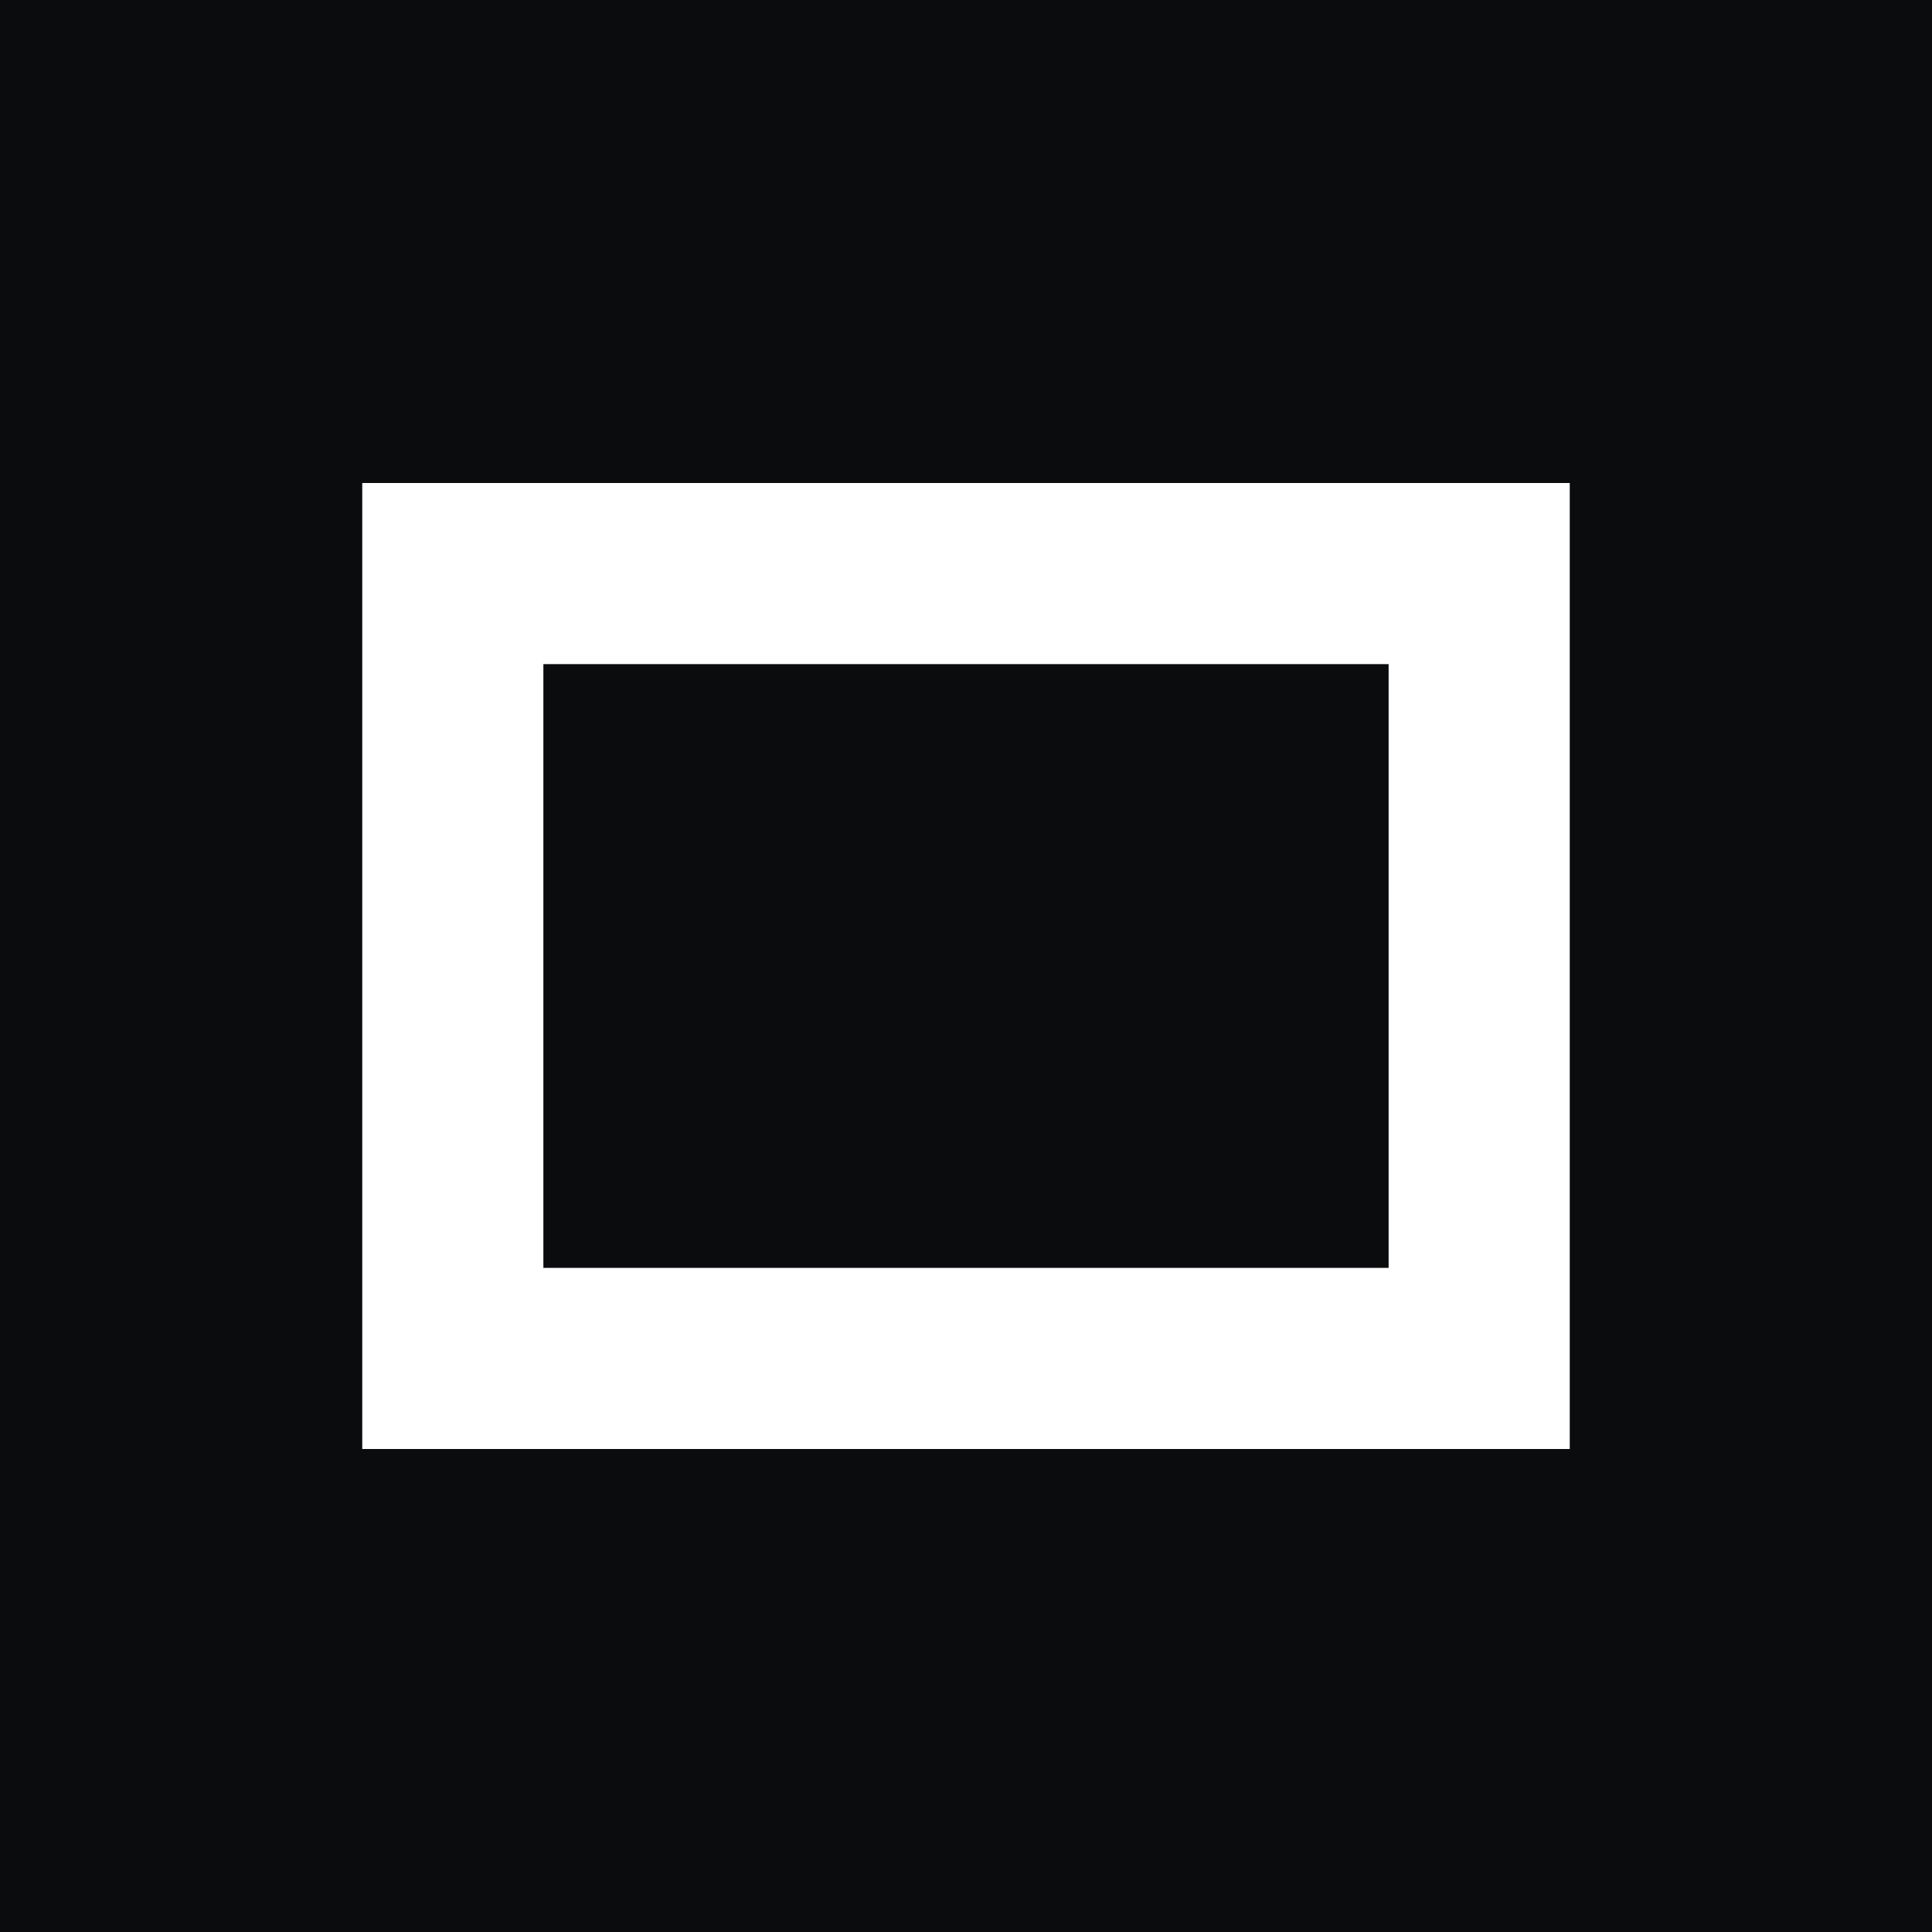
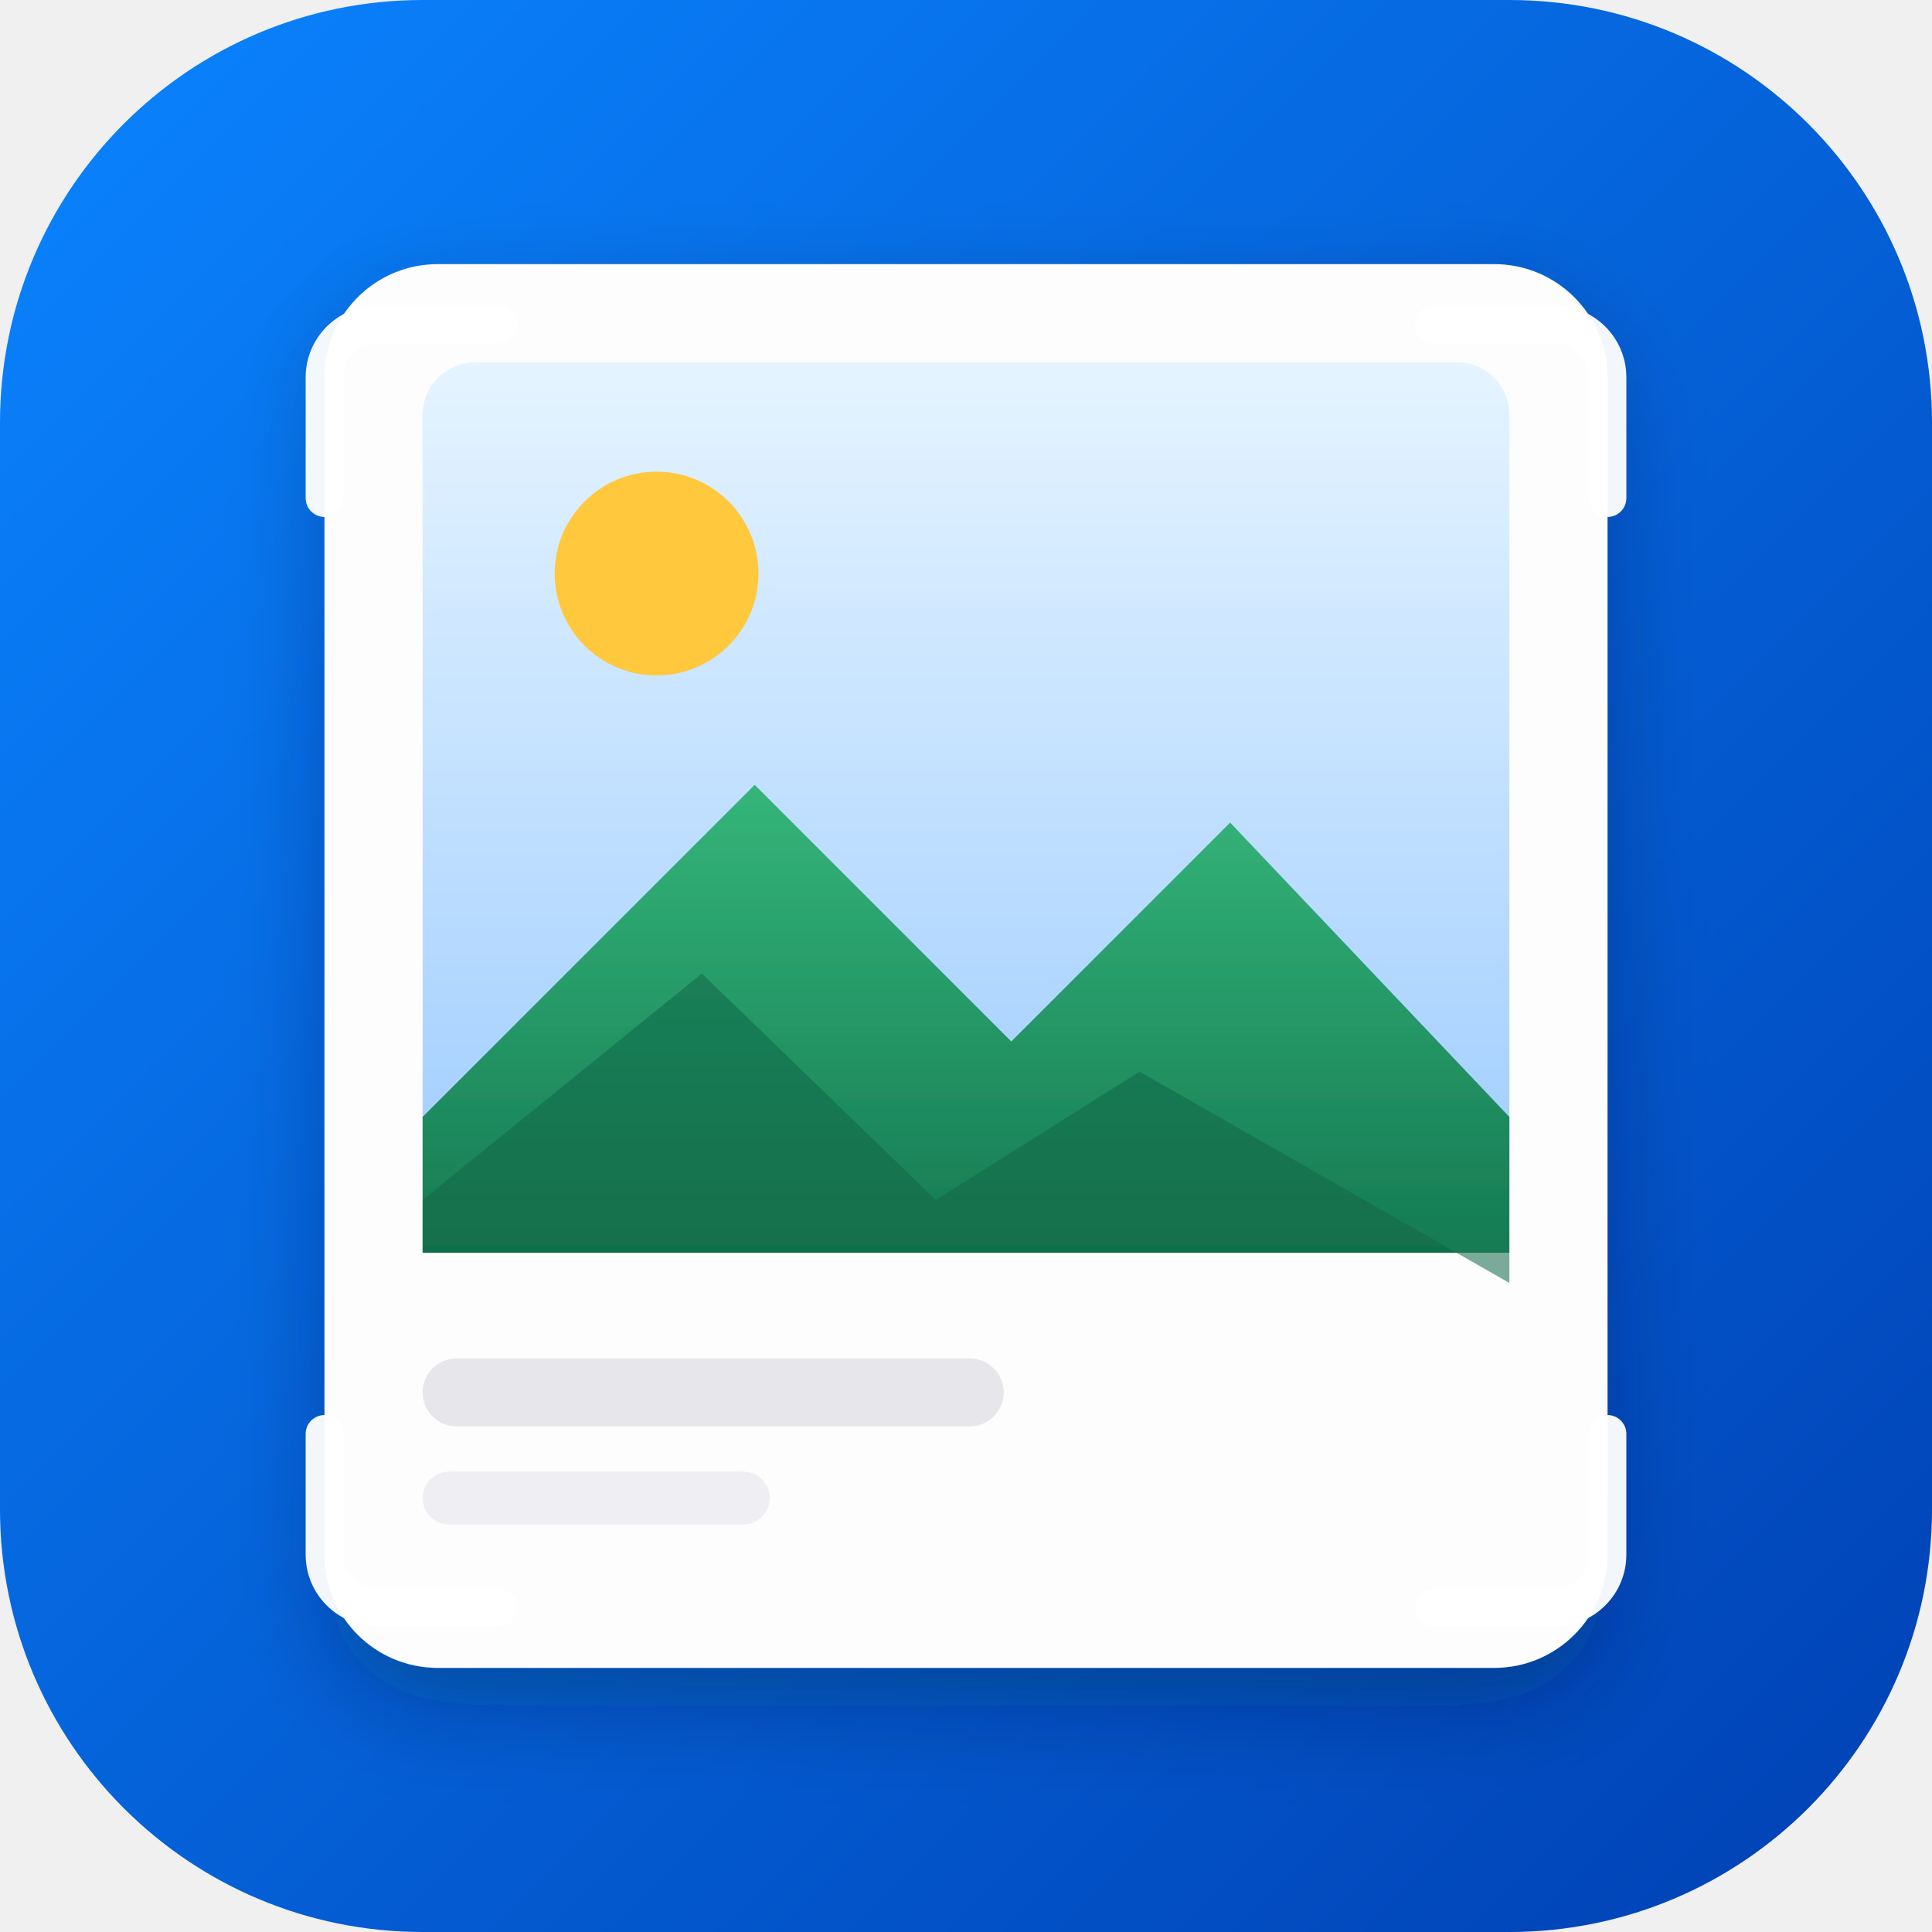
- <svg xmlns="http://www.w3.org/2000/svg" viewBox="0 0 64 64">
-   <rect width="64" height="64" fill="#0b0c0e" />
-   <path fill="#ffffff" fill-rule="evenodd" d="M12 16h40v32H12V16Zm6 6h28v20H18V22Z" />
+ <svg xmlns="http://www.w3.org/2000/svg" width="512" height="512" viewBox="0 0 512 512">
+   <defs>
+     <linearGradient id="tile" x1="0" y1="0" x2="1" y2="1">
+       <stop offset="0" stop-color="#0a84ff" />
+       <stop offset="1" stop-color="#0040b3" />
+     </linearGradient>
+     <linearGradient id="sky" x1="0" y1="0" x2="0" y2="1">
+       <stop offset="0" stop-color="#e5f4ff" />
+       <stop offset="1" stop-color="#9ccbff" />
+     </linearGradient>
+     <linearGradient id="hill" x1="0" y1="0" x2="0" y2="1">
+       <stop offset="0" stop-color="#35b57a" />
+       <stop offset="1" stop-color="#157a52" />
+     </linearGradient>
+     <filter id="paperShadow" x="-25%" y="-25%" width="150%" height="150%">
+       <feDropShadow dx="0" dy="10" stdDeviation="12" flood-color="#001a33" flood-opacity="0.30" />
+     </filter>
+   </defs>
+   <rect width="512" height="512" rx="112" fill="url(#tile)" />
+   <g filter="url(#paperShadow)">
+     <rect x="86" y="70" width="340" height="372" rx="30" fill="#fdfdfd" />
+     <rect x="112" y="96" width="288" height="236" rx="14" fill="url(#sky)" />
+     <circle cx="174" cy="152" r="27" fill="#ffc83d" />
+     <path d="M112 296 L200 208 L268 276 L326 218 L400 296 L400 332 L112 332 Z" fill="url(#hill)" />
+     <path d="M112 318 L186 258 L248 318 L302 284 L400 340 L400 332 L112 332 Z" fill="#0f6647" opacity="0.55" />
+     <rect x="112" y="360" width="154" height="18" rx="9" fill="#e6e6eb" />
+     <rect x="112" y="390" width="92" height="14" rx="7" fill="#efeff3" />
+   </g>
+   <g fill="none" stroke="#ffffff" stroke-width="10" stroke-linecap="round" opacity="0.95">
+     <path d="M86 132 V100 a14 14 0 0 1 14-14 h32" />
+     <path d="M426 132 V100 a14 14 0 0 0-14-14 h-32" />
+     <path d="M86 380 v32 a14 14 0 0 0 14 14 h32" />
+     <path d="M426 380 v32 a14 14 0 0 1-14 14 h-32" />
+   </g>
</svg>
